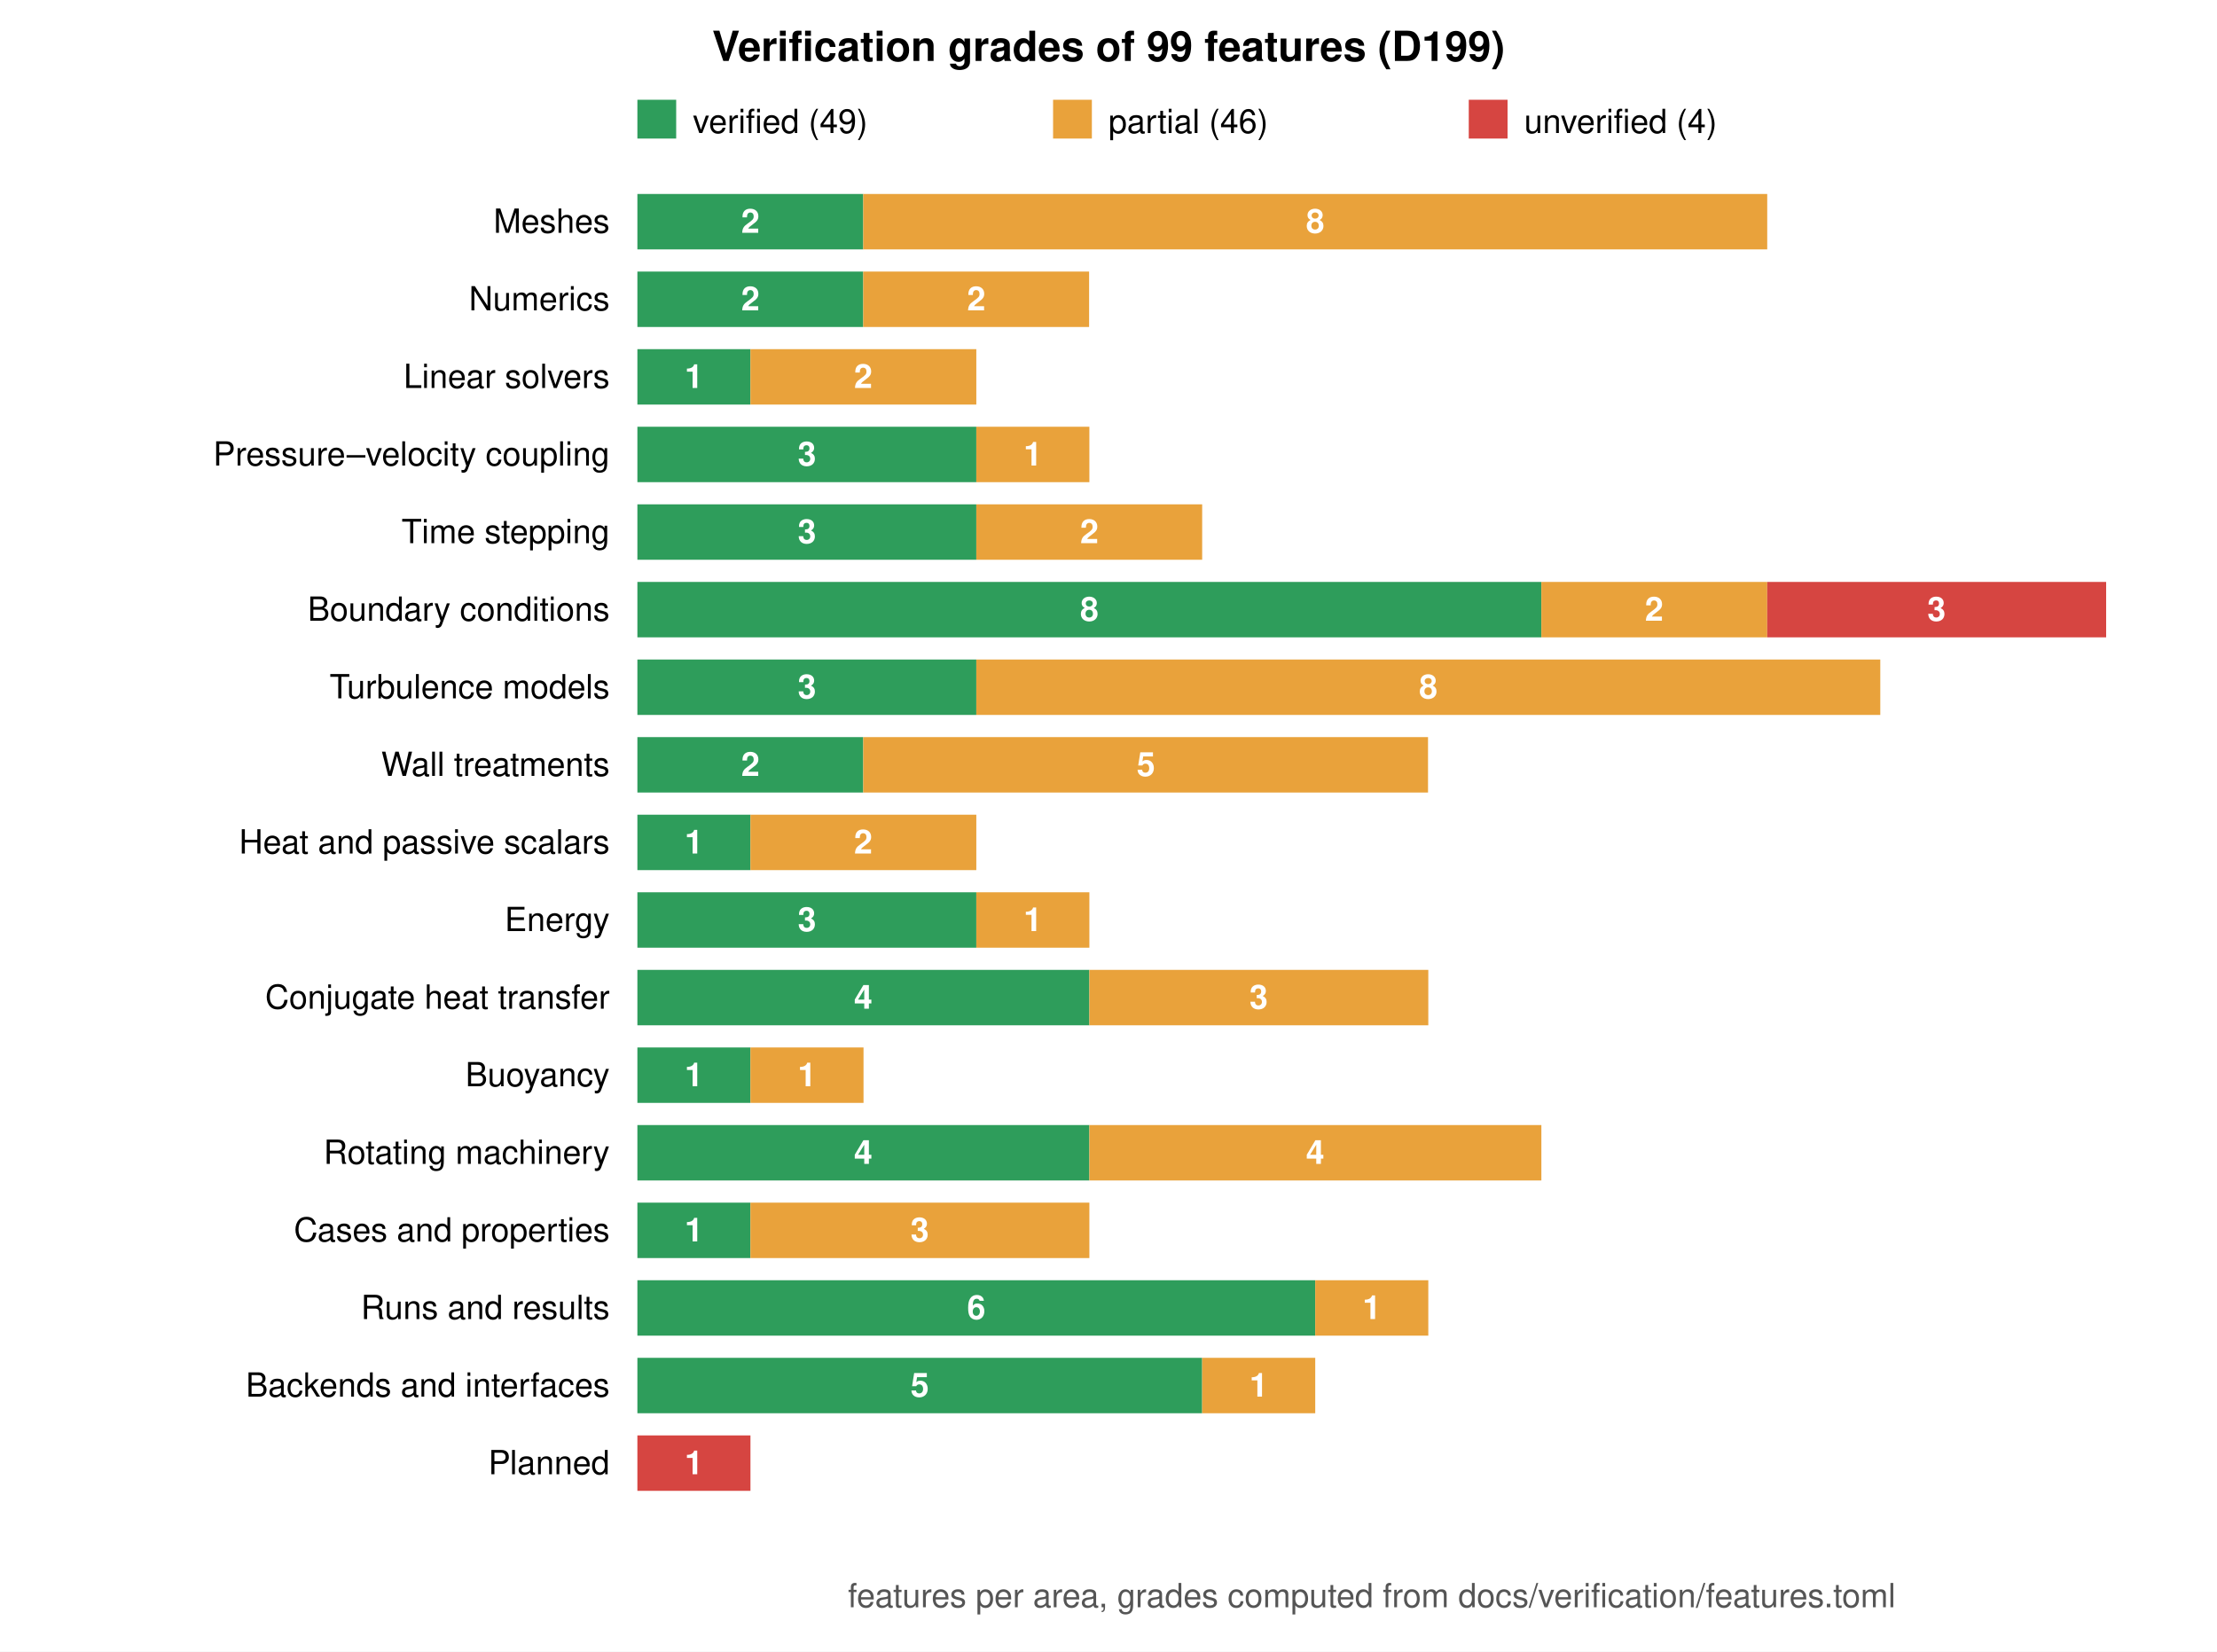
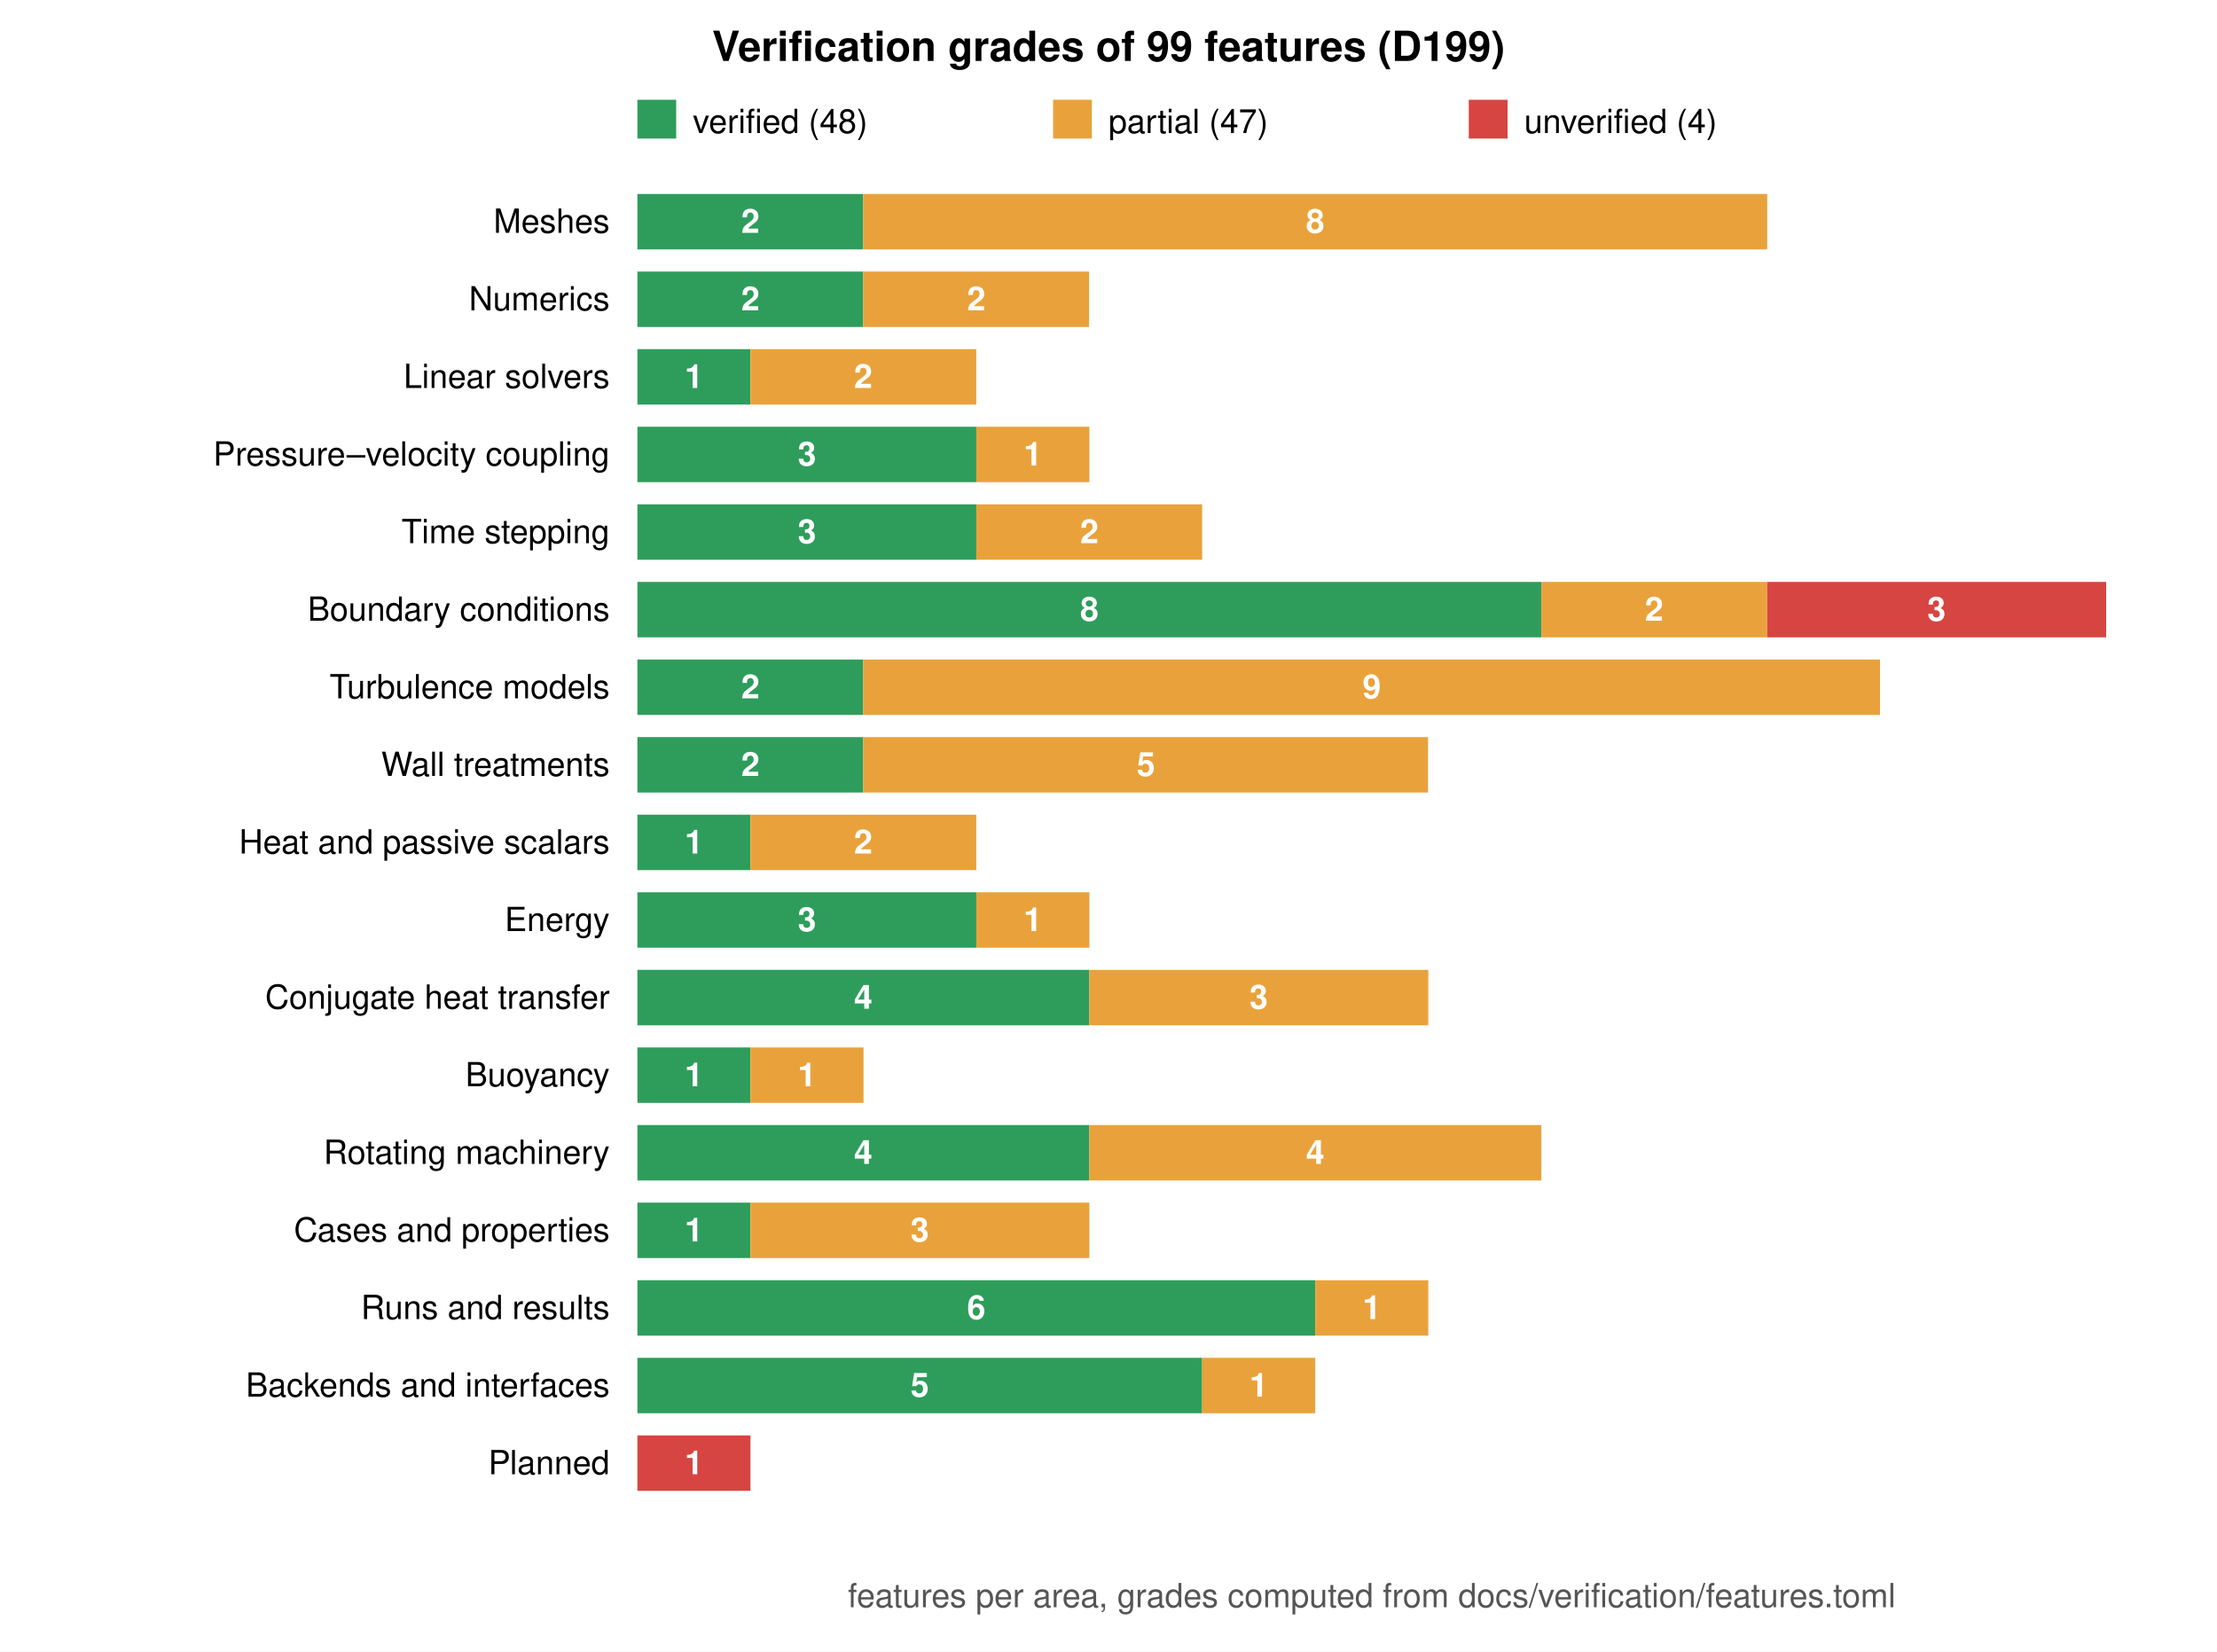
<svg xmlns="http://www.w3.org/2000/svg" viewBox="0 0 800 596" width="800" height="596" font-family="Helvetica, Arial, sans-serif" font-size="12">
  <rect width="800" height="596" fill="white" />
  <text x="400.0" y="22" text-anchor="middle" font-size="15" font-weight="bold">Verification grades of 99 features (D199)</text>
  <rect x="230" y="36" width="14" height="14" fill="#2e9d5b" />
-   <text x="250" y="48">verified (49)</text>
+   <text x="250" y="48">verified (48)</text>
  <rect x="380" y="36" width="14" height="14" fill="#e9a23b" />
-   <text x="400" y="48">partial (46)</text>
+   <text x="400" y="48">partial (47)</text>
  <rect x="530" y="36" width="14" height="14" fill="#d64541" />
  <text x="550" y="48">unverified (4)</text>
  <text x="220" y="84.0" text-anchor="end">Meshes</text>
  <rect x="230.0" y="70" width="81.5" height="20" fill="#2e9d5b" />
  <text x="270.8" y="84.0" text-anchor="middle" fill="white" font-weight="bold">2</text>
  <rect x="311.5" y="70" width="326.2" height="20" fill="#e9a23b" />
  <text x="474.6" y="84.0" text-anchor="middle" fill="white" font-weight="bold">8</text>
  <text x="220" y="112.0" text-anchor="end">Numerics</text>
  <rect x="230.0" y="98" width="81.5" height="20" fill="#2e9d5b" />
  <text x="270.8" y="112.0" text-anchor="middle" fill="white" font-weight="bold">2</text>
  <rect x="311.5" y="98" width="81.5" height="20" fill="#e9a23b" />
  <text x="352.3" y="112.0" text-anchor="middle" fill="white" font-weight="bold">2</text>
  <text x="220" y="140.0" text-anchor="end">Linear solvers</text>
  <rect x="230.0" y="126" width="40.8" height="20" fill="#2e9d5b" />
  <text x="250.4" y="140.0" text-anchor="middle" fill="white" font-weight="bold">1</text>
  <rect x="270.8" y="126" width="81.5" height="20" fill="#e9a23b" />
  <text x="311.5" y="140.0" text-anchor="middle" fill="white" font-weight="bold">2</text>
  <text x="220" y="168.0" text-anchor="end">Pressure–velocity coupling</text>
  <rect x="230.0" y="154" width="122.3" height="20" fill="#2e9d5b" />
  <text x="291.2" y="168.0" text-anchor="middle" fill="white" font-weight="bold">3</text>
  <rect x="352.3" y="154" width="40.8" height="20" fill="#e9a23b" />
  <text x="372.7" y="168.0" text-anchor="middle" fill="white" font-weight="bold">1</text>
  <text x="220" y="196.0" text-anchor="end">Time stepping</text>
  <rect x="230.0" y="182" width="122.3" height="20" fill="#2e9d5b" />
  <text x="291.2" y="196.0" text-anchor="middle" fill="white" font-weight="bold">3</text>
  <rect x="352.3" y="182" width="81.5" height="20" fill="#e9a23b" />
  <text x="393.1" y="196.0" text-anchor="middle" fill="white" font-weight="bold">2</text>
  <text x="220" y="224.0" text-anchor="end">Boundary conditions</text>
  <rect x="230.0" y="210" width="326.2" height="20" fill="#2e9d5b" />
  <text x="393.1" y="224.0" text-anchor="middle" fill="white" font-weight="bold">8</text>
  <rect x="556.2" y="210" width="81.5" height="20" fill="#e9a23b" />
  <text x="596.9" y="224.0" text-anchor="middle" fill="white" font-weight="bold">2</text>
  <rect x="637.7" y="210" width="122.3" height="20" fill="#d64541" />
  <text x="698.8" y="224.0" text-anchor="middle" fill="white" font-weight="bold">3</text>
  <text x="220" y="252.0" text-anchor="end">Turbulence models</text>
-   <rect x="230.0" y="238" width="122.3" height="20" fill="#2e9d5b" />
-   <text x="291.2" y="252.0" text-anchor="middle" fill="white" font-weight="bold">3</text>
-   <rect x="352.3" y="238" width="326.2" height="20" fill="#e9a23b" />
-   <text x="515.4" y="252.0" text-anchor="middle" fill="white" font-weight="bold">8</text>
+   <rect x="230.0" y="238" width="81.5" height="20" fill="#2e9d5b" />
+   <text x="270.8" y="252.0" text-anchor="middle" fill="white" font-weight="bold">2</text>
+   <rect x="311.5" y="238" width="366.9" height="20" fill="#e9a23b" />
+   <text x="495.0" y="252.0" text-anchor="middle" fill="white" font-weight="bold">9</text>
  <text x="220" y="280.0" text-anchor="end">Wall treatments</text>
  <rect x="230.0" y="266" width="81.5" height="20" fill="#2e9d5b" />
  <text x="270.8" y="280.0" text-anchor="middle" fill="white" font-weight="bold">2</text>
  <rect x="311.5" y="266" width="203.8" height="20" fill="#e9a23b" />
  <text x="413.5" y="280.0" text-anchor="middle" fill="white" font-weight="bold">5</text>
  <text x="220" y="308.0" text-anchor="end">Heat and passive scalars</text>
  <rect x="230.0" y="294" width="40.8" height="20" fill="#2e9d5b" />
  <text x="250.4" y="308.0" text-anchor="middle" fill="white" font-weight="bold">1</text>
  <rect x="270.8" y="294" width="81.5" height="20" fill="#e9a23b" />
  <text x="311.5" y="308.0" text-anchor="middle" fill="white" font-weight="bold">2</text>
  <text x="220" y="336.0" text-anchor="end">Energy</text>
  <rect x="230.0" y="322" width="122.3" height="20" fill="#2e9d5b" />
  <text x="291.2" y="336.0" text-anchor="middle" fill="white" font-weight="bold">3</text>
  <rect x="352.3" y="322" width="40.8" height="20" fill="#e9a23b" />
  <text x="372.7" y="336.0" text-anchor="middle" fill="white" font-weight="bold">1</text>
  <text x="220" y="364.0" text-anchor="end">Conjugate heat transfer</text>
  <rect x="230.0" y="350" width="163.1" height="20" fill="#2e9d5b" />
  <text x="311.5" y="364.0" text-anchor="middle" fill="white" font-weight="bold">4</text>
  <rect x="393.1" y="350" width="122.3" height="20" fill="#e9a23b" />
  <text x="454.2" y="364.0" text-anchor="middle" fill="white" font-weight="bold">3</text>
  <text x="220" y="392.0" text-anchor="end">Buoyancy</text>
  <rect x="230.0" y="378" width="40.8" height="20" fill="#2e9d5b" />
  <text x="250.4" y="392.0" text-anchor="middle" fill="white" font-weight="bold">1</text>
  <rect x="270.8" y="378" width="40.8" height="20" fill="#e9a23b" />
  <text x="291.2" y="392.0" text-anchor="middle" fill="white" font-weight="bold">1</text>
  <text x="220" y="420.0" text-anchor="end">Rotating machinery</text>
  <rect x="230.0" y="406" width="163.1" height="20" fill="#2e9d5b" />
  <text x="311.5" y="420.0" text-anchor="middle" fill="white" font-weight="bold">4</text>
  <rect x="393.1" y="406" width="163.1" height="20" fill="#e9a23b" />
  <text x="474.6" y="420.0" text-anchor="middle" fill="white" font-weight="bold">4</text>
  <text x="220" y="448.0" text-anchor="end">Cases and properties</text>
  <rect x="230.0" y="434" width="40.8" height="20" fill="#2e9d5b" />
  <text x="250.4" y="448.0" text-anchor="middle" fill="white" font-weight="bold">1</text>
  <rect x="270.8" y="434" width="122.3" height="20" fill="#e9a23b" />
  <text x="331.9" y="448.0" text-anchor="middle" fill="white" font-weight="bold">3</text>
  <text x="220" y="476.0" text-anchor="end">Runs and results</text>
  <rect x="230.0" y="462" width="244.6" height="20" fill="#2e9d5b" />
  <text x="352.3" y="476.0" text-anchor="middle" fill="white" font-weight="bold">6</text>
  <rect x="474.6" y="462" width="40.8" height="20" fill="#e9a23b" />
  <text x="495.0" y="476.0" text-anchor="middle" fill="white" font-weight="bold">1</text>
  <text x="220" y="504.0" text-anchor="end">Backends and interfaces</text>
  <rect x="230.0" y="490" width="203.8" height="20" fill="#2e9d5b" />
  <text x="331.9" y="504.0" text-anchor="middle" fill="white" font-weight="bold">5</text>
  <rect x="433.8" y="490" width="40.8" height="20" fill="#e9a23b" />
  <text x="454.2" y="504.0" text-anchor="middle" fill="white" font-weight="bold">1</text>
  <text x="220" y="532.0" text-anchor="end">Planned</text>
  <rect x="230.0" y="518" width="40.8" height="20" fill="#d64541" />
  <text x="250.4" y="532.0" text-anchor="middle" fill="white" font-weight="bold">1</text>
  <text x="495.0" y="580" text-anchor="middle" fill="#555">features per area, grades computed from docs/verification/features.toml</text>
</svg>
